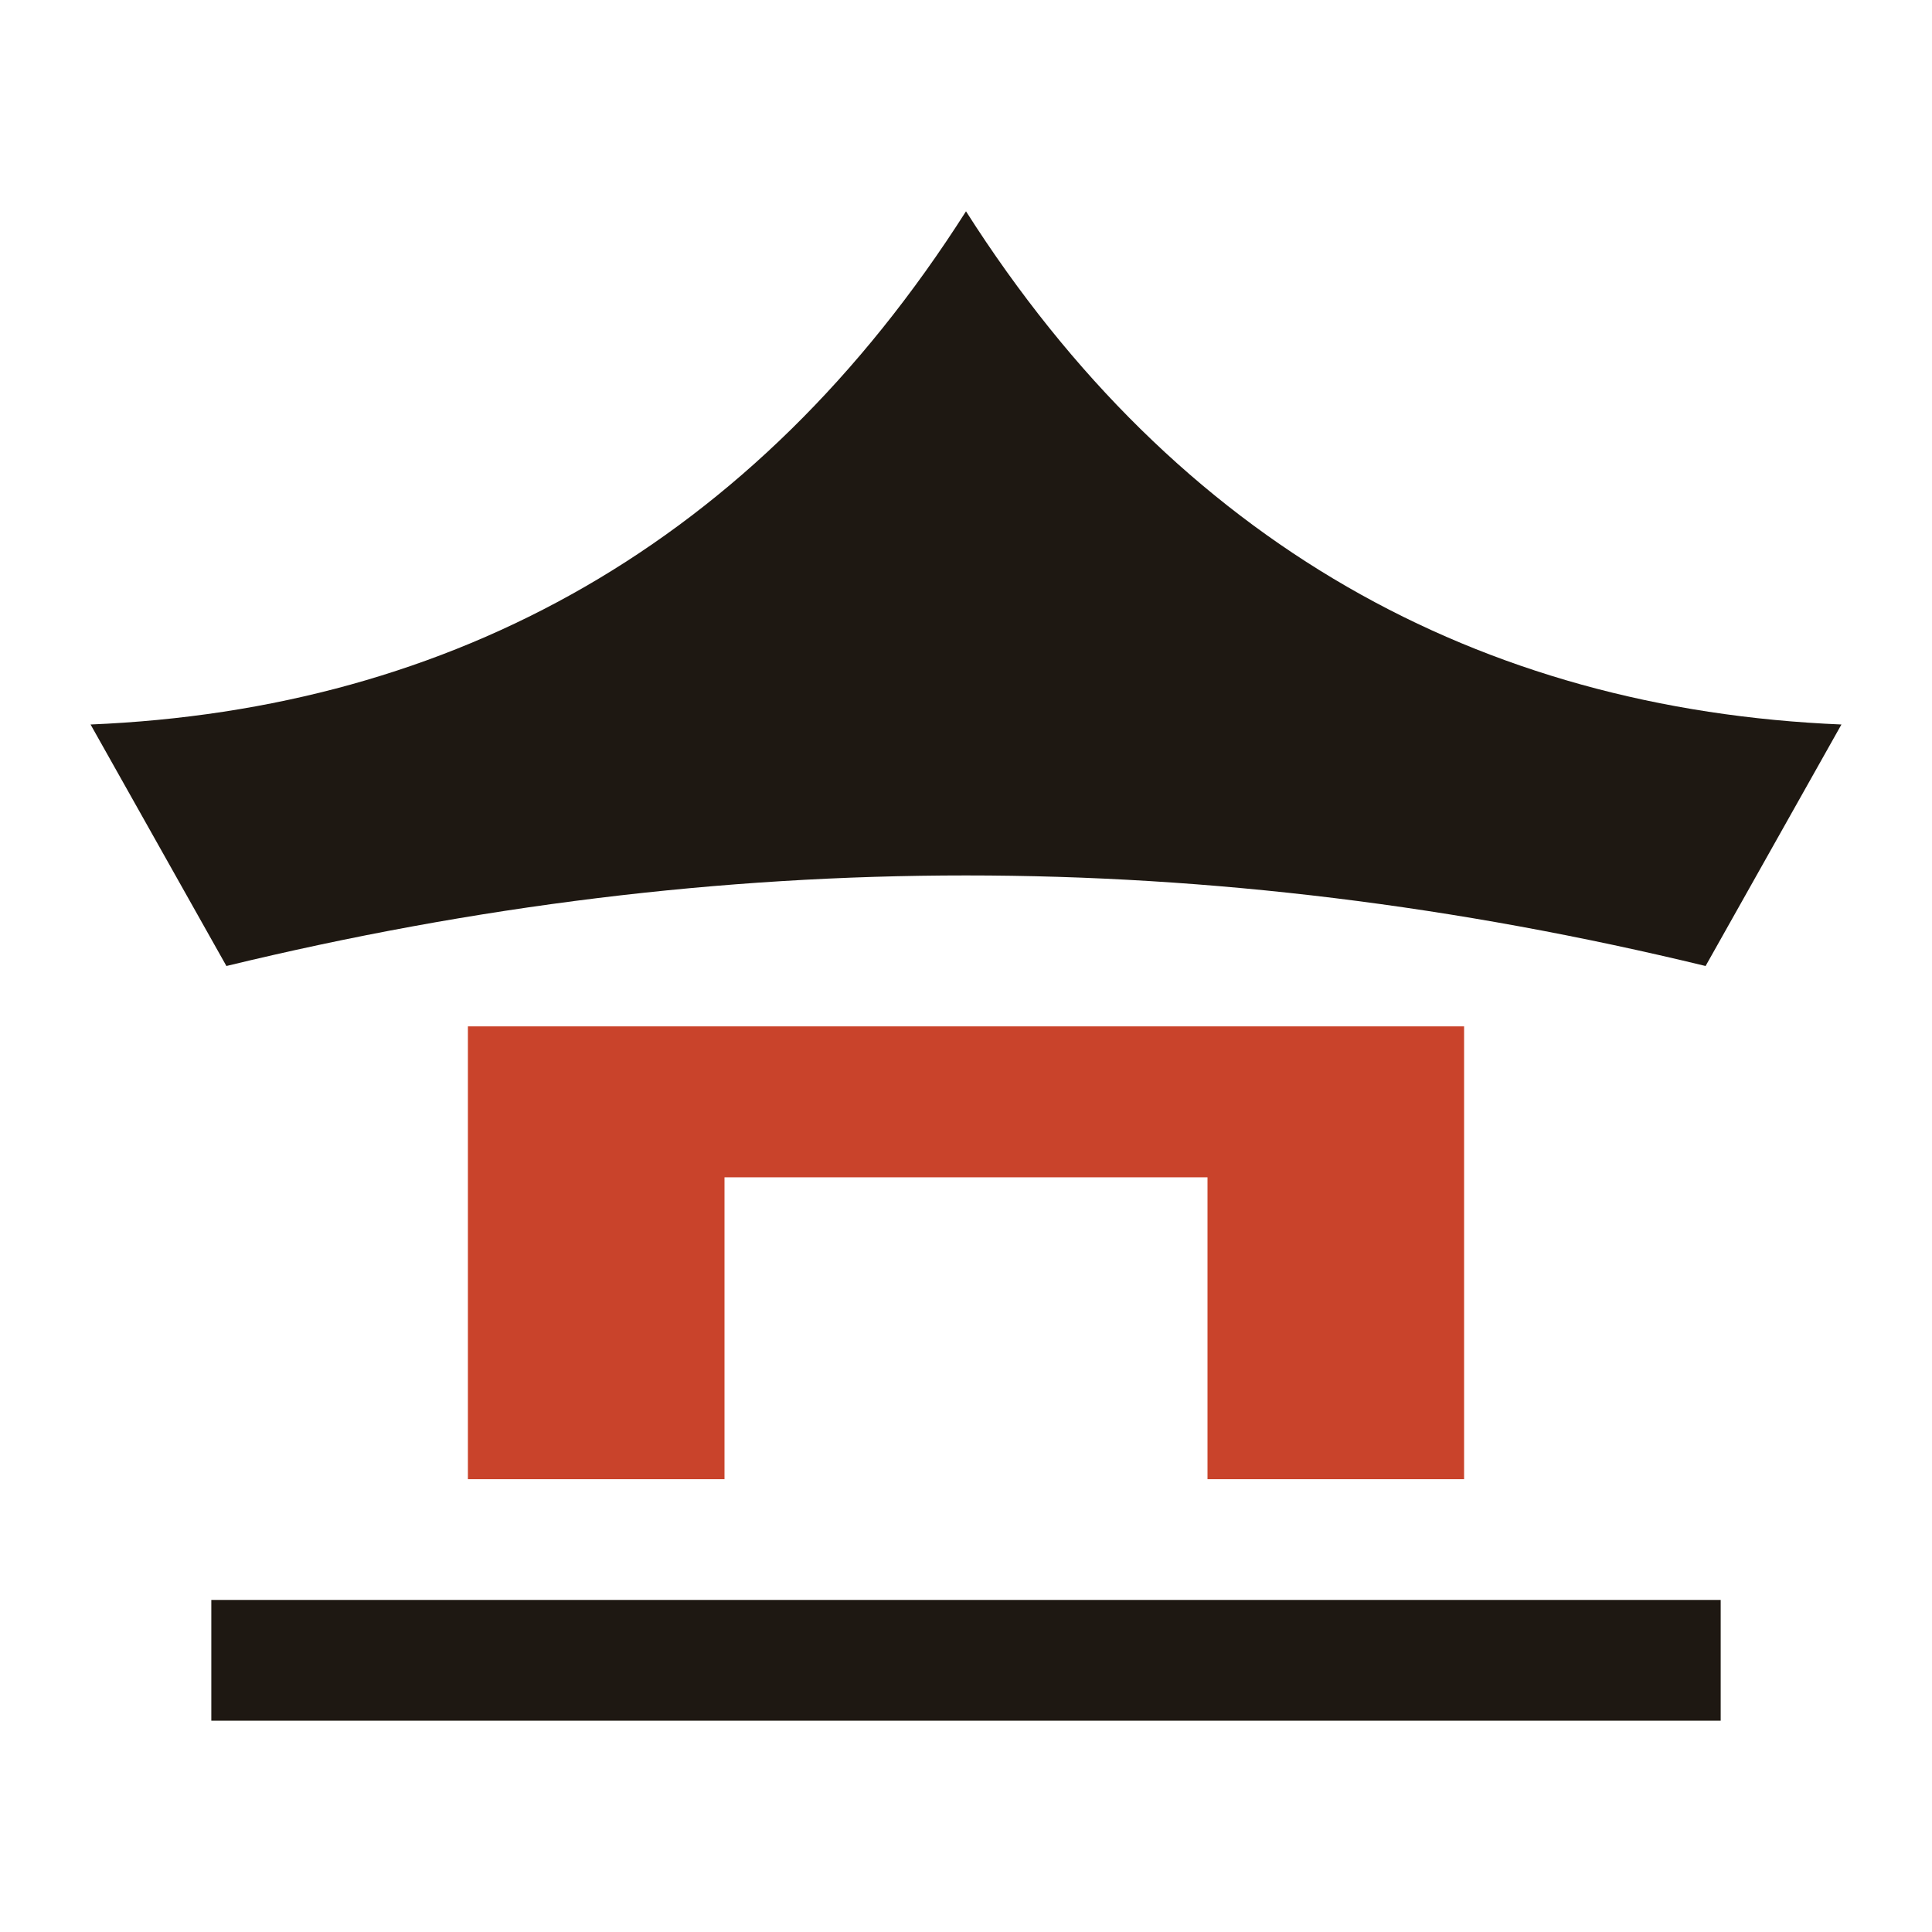
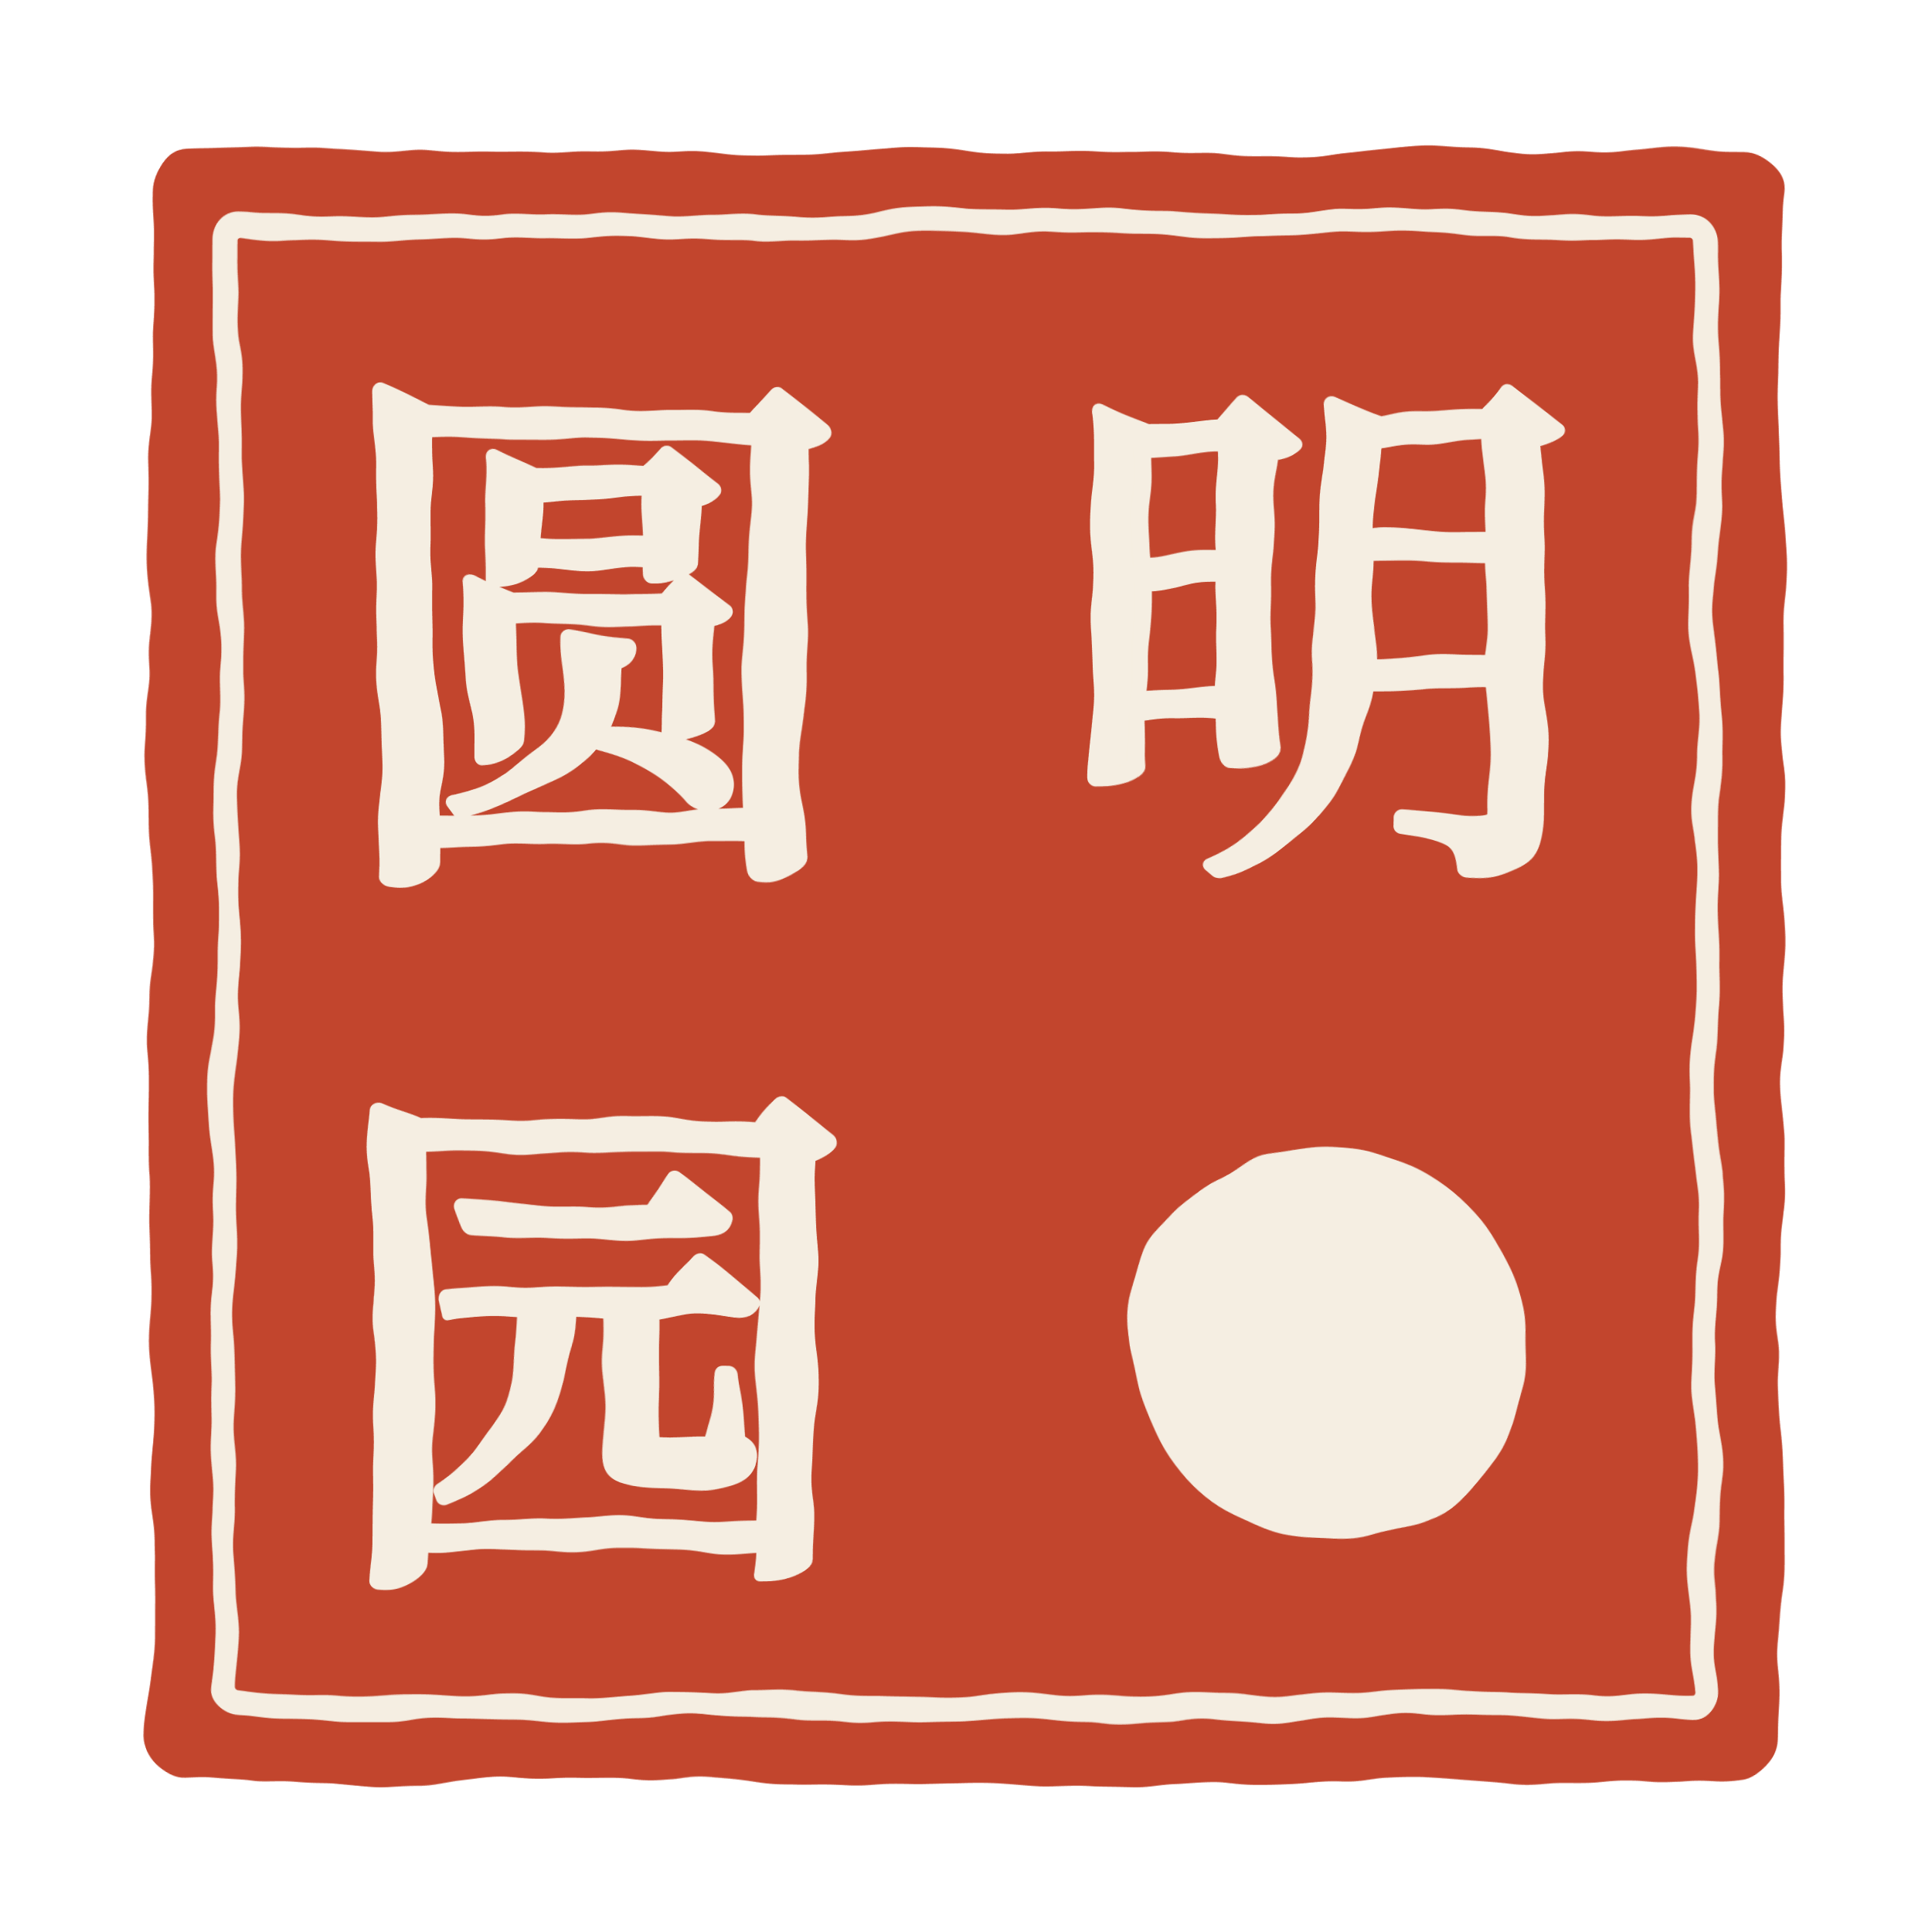
<svg xmlns="http://www.w3.org/2000/svg" viewBox="0 0 256 256">
-   <style>.i{fill:#1E1812}@media(prefers-color-scheme:dark){.i{fill:#F5EEE2}}</style>
-   <path class="i" d="M12 96C60 94 100 72 128 28 156 72 196 94 244 96L226 128C160 112 96 112 30 128Z" />
-   <path fill="#C9432B" d="M62 136H194V196H160V156H96V196H62Z" />
-   <path class="i" d="M28 212H228V228H28Z" />
+   <defs>
+     <filter id="rough" x="-5%" y="-5%" width="110%" height="110%">
+       <feTurbulence type="fractalNoise" baseFrequency="0.045" numOctaves="3" seed="7" result="n" />
+       <feDisplacementMap in="SourceGraphic" in2="n" scale="3.2" />
+     </filter>
+   </defs>
+   <g filter="url(#rough)">
+     <rect x="20" y="20" width="216" height="216" rx="5" fill="#C2452D" />
+     <rect x="30" y="30" width="196" height="196" rx="2" fill="none" stroke="#F5EEE2" stroke-width="3.2" />
+     <path fill="#F5EEE2" stroke="#F5EEE2" stroke-width="2.2" stroke-linejoin="round" d="M83.01 85.58 75.8 84.88C75.59 93.91 75.38 100.77 59.77 105.81L60.54 106.86C79.65 102.45 80.35 95.45 80.91 87.25C82.31 87.05 82.87 86.34 83.01 85.58ZM79.51 96.78 79.09 97.97C85.46 100.2 89.87 103.15 92.11 105.88C96.45 109.87 104.15 99.86 79.51 96.78ZM70.48 75.35V74.38H86.58V76.41H87.35C88.96 76.41 91.41 75.28 91.48 74.8V65.77C92.67 65.56 93.72 65.06 94.07 64.57L88.47 60.3L85.95 63.03H70.76L65.58 60.8V76.83H66.35C68.31 76.83 70.48 75.78 70.48 75.35ZM86.58 65.06V72.34H70.48V65.06ZM67.75 97.62V82H88.96V97.41H89.73C91.41 97.41 93.93 96.28 94 95.87V82.5C95.05 82.36 95.96 81.87 96.31 81.38L90.92 77.25L88.33 79.91H68.1L62.85 77.59V99.23H63.62C65.65 99.23 67.75 98.03 67.75 97.62ZM100.16 57.43V108.75H56.76V57.43ZM56.76 113.78V110.78H100.16V115.47H101.07C103.1 115.47 105.76 113.92 105.83 113.44V58.41C107.23 58.13 108.35 57.64 108.84 57.02L102.54 51.97L99.46 55.41H57.25L51.16 52.6V116.03H52.21C54.66 116.03 56.76 114.56 56.76 113.78Z M198.05 57.75V71.68H181.39V57.75ZM176 55.72V78.12C176 92.68 173.76 105.07 160.88 114.87L161.79 115.64C174.32 109.13 178.94 99.89 180.55 90.02H198.05V107.24C198.05 108.5 197.63 108.92 196.23 108.92C194.41 108.92 185.73 108.29 185.73 108.29V109.41C189.51 109.97 191.54 110.6 192.8 111.51C193.92 112.42 194.41 113.75 194.69 115.57C202.6 114.8 203.51 112.14 203.51 107.94V58.73C204.91 58.52 206.03 57.89 206.52 57.33L200.08 52.36L197.35 55.72H182.3L176 53.13ZM198.05 73.71V88.06H180.83C181.25 84.77 181.39 81.41 181.39 78.05V73.71ZM150.8 58.94H162.7V74.48H150.8ZM145.48 56.91V103.39H146.32C149.05 103.39 150.8 101.92 150.8 101.5V94.64H162.7V100.38H163.54C165.5 100.38 168.02 98.98 168.09 98.42V59.92C169.49 59.64 170.61 59.08 171.03 58.52L164.94 53.69L162 56.91H151.64L145.48 54.39ZM150.8 76.51H162.7V92.61H150.8Z M61.7 160.36 62.25 162.39H93.97C95.02 162.39 95.65 162.04 95.86 161.27C93.41 159.1 89.41 156.23 89.41 156.23L85.91 160.36ZM50.14 149.86V209.57H51.12C53.58 209.57 55.67 208.17 55.67 207.4V204.67H101.31V208.94H102.16C104.19 208.94 106.84 207.47 106.84 206.91V152.87C108.25 152.59 109.37 151.96 109.86 151.4L103.62 146.43L100.62 149.86H56.16L50.14 147.13ZM101.31 202.57H55.67V151.82H101.31ZM58.41 171.35 58.97 173.38H69.61C69.33 183.95 67.22 191.02 57.91 196.9L58.27 197.81C70.44 193.05 74.5 185.77 75.34 173.38H80.81V191.37C80.81 194.73 81.44 195.99 85.84 195.99H90.05C97.05 195.99 98.94 195.01 98.94 192.91C98.94 191.93 98.66 191.23 97.25 190.67L96.97 182.48H96.14C95.44 185.98 94.66 189.48 94.18 190.39C93.9 191.02 93.69 191.09 93.12 191.16C92.71 191.16 91.59 191.16 90.25 191.16H87.39C86.06 191.16 85.91 190.95 85.91 190.18V173.38H97.25C98.23 173.38 98.94 173.03 99.15 172.26C96.56 169.95 92.5 166.94 92.5 166.94L88.93 171.35Z" />
+     <circle cx="176" cy="178" r="26" fill="#F5EEE2" />
+   </g>
</svg>
